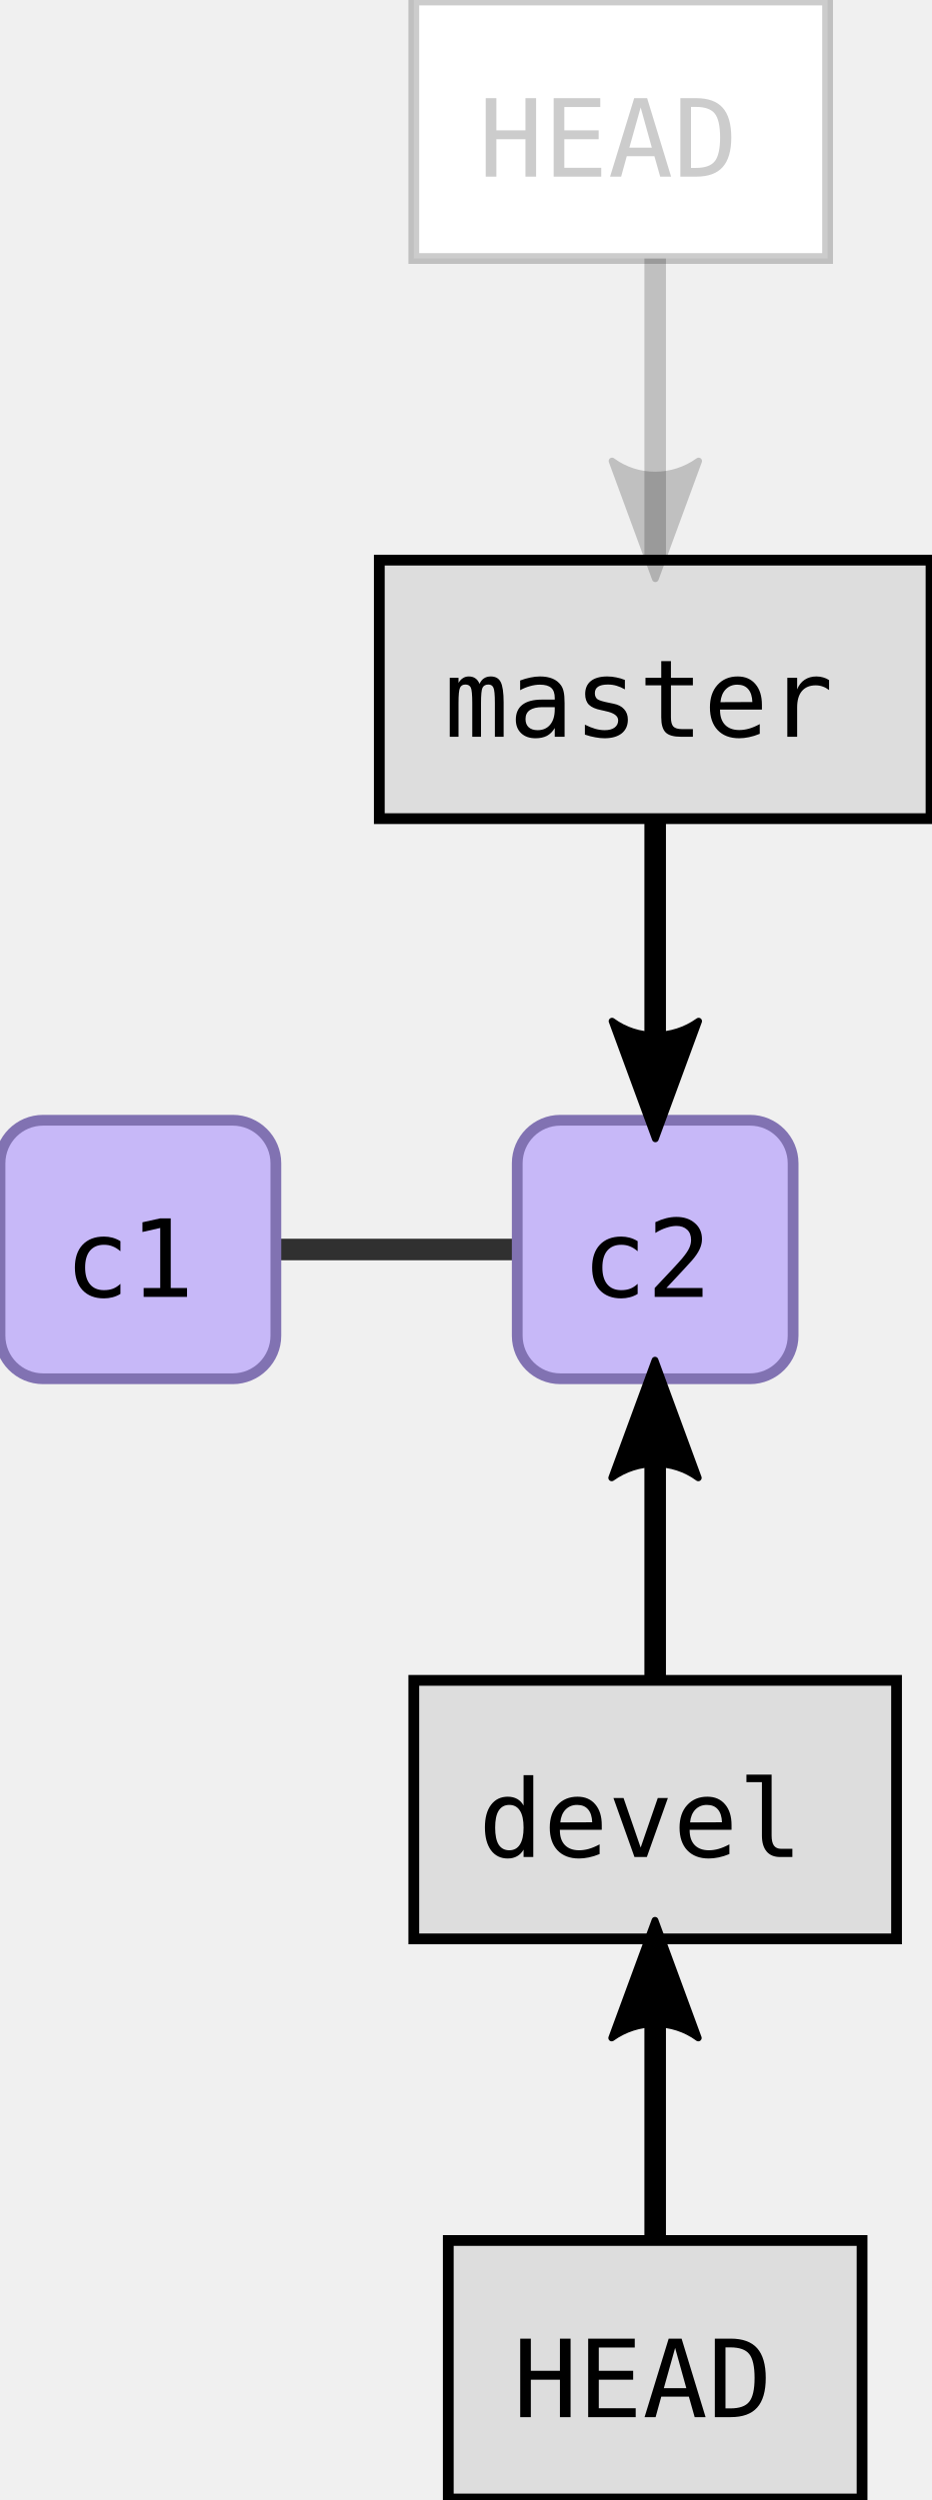
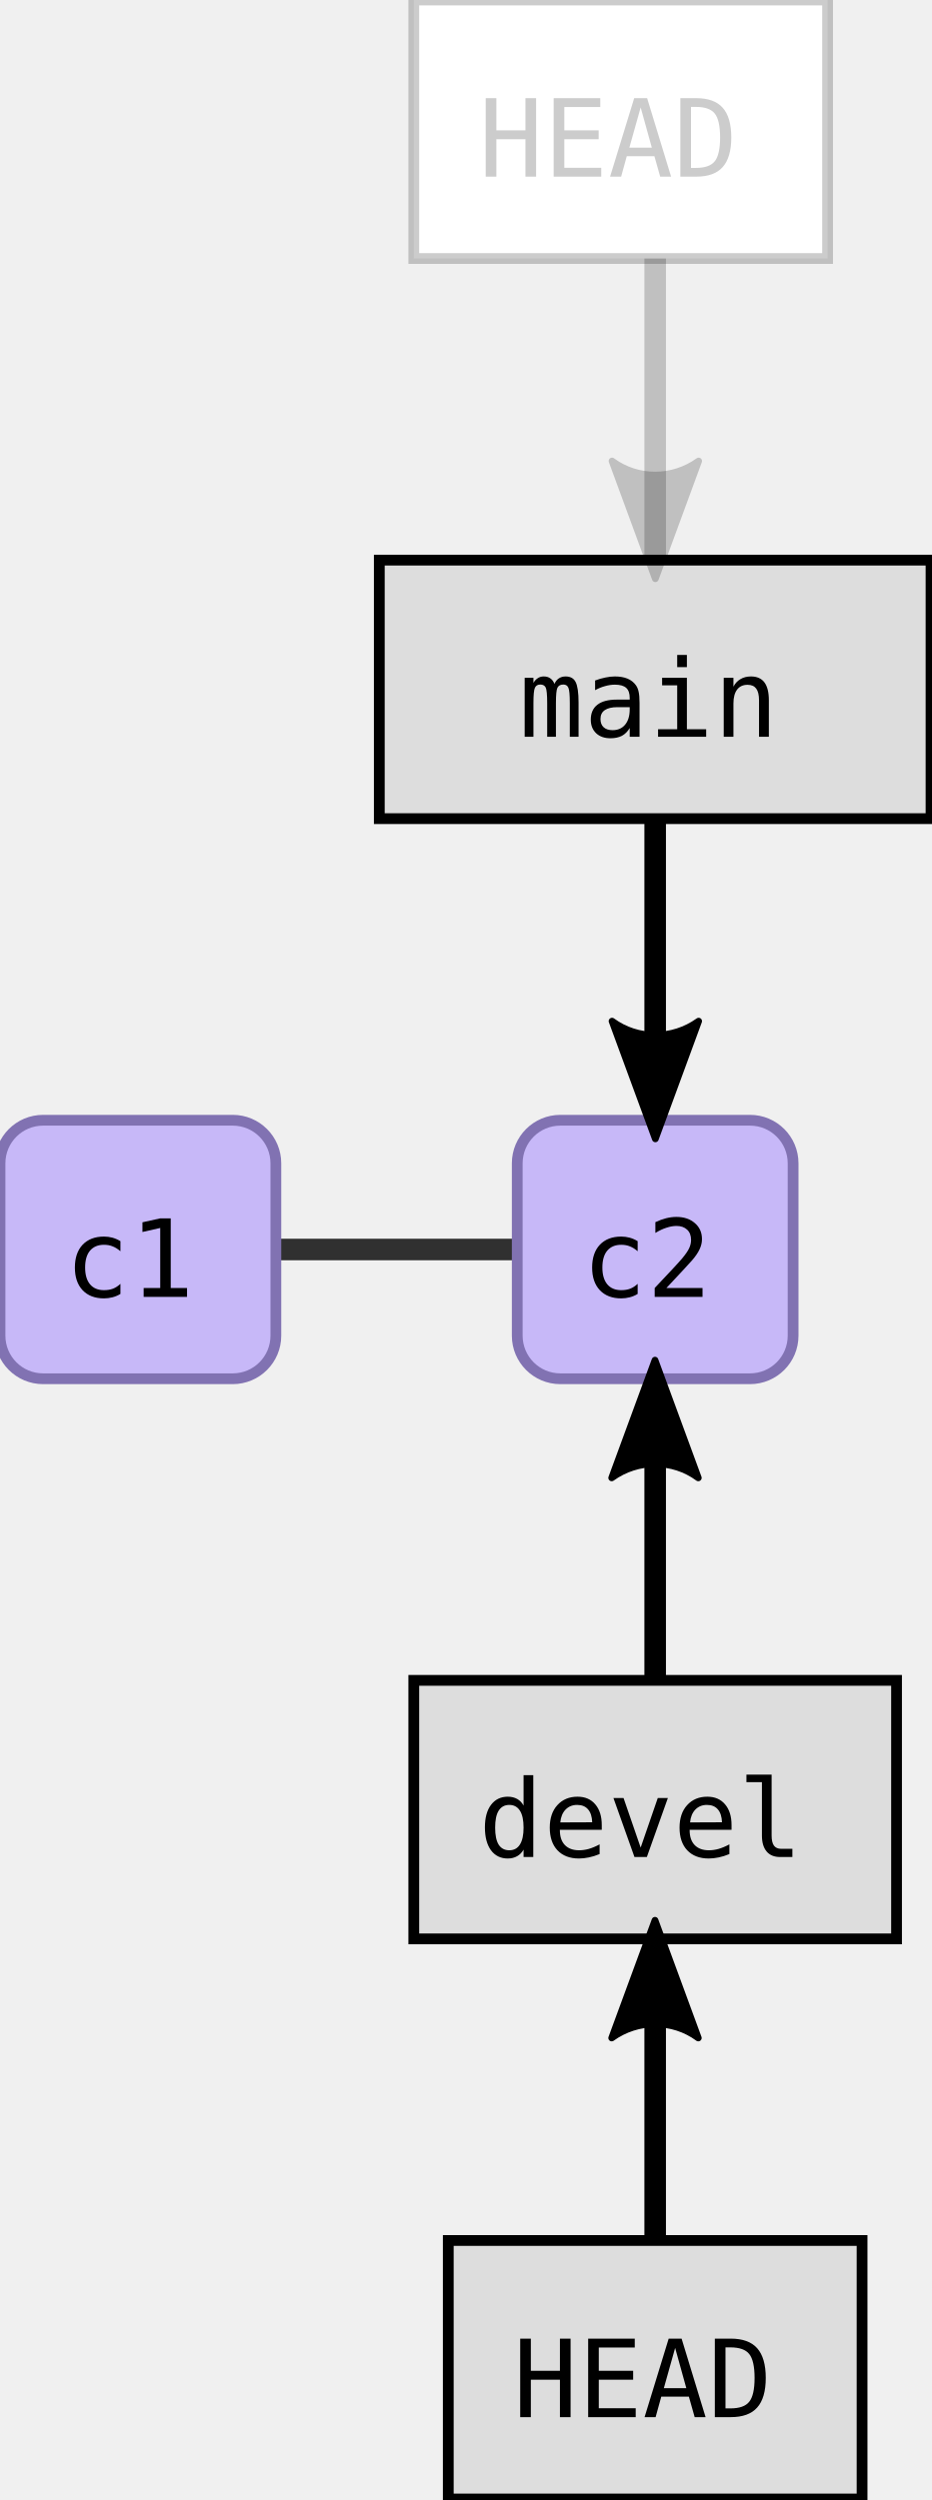
<svg xmlns="http://www.w3.org/2000/svg" width="108.0" height="290.0" id="svg2" version="1.1">
  <defs id="defs4">
    <marker orient="auto" refY="0.0" refX="0.0" id="fullmarker" style="overflow:visible;">
-       <path style="opacity:1.0;fill:#000000;stroke:#000000;fill-rule:evenodd;stroke-width:0.625;stroke-linejoin:round;" d="M 8.719,4.034 L -2.207,0.016 L 8.719,-4.002 C 6.973,-1.63 6.983,1.616 8.719,4.034 z " transform="scale(0.5) rotate(180) translate(0,0)" />
+       <path style="opacity:1.0;fill:#000000;stroke:#000000;fill-rule:evenodd;stroke-width:0.625;stroke-linejoin:round;" d="M 8.719,4.034 L -2.207,0.016 L 8.719,-4.002 C 6.973,-1.63 6.983,1.616 8.719,4.034 z " transform="scale(0.5) rotate(180) translate(0,0)" id="path2240" />
    </marker>
    <marker orient="auto" refY="0.0" refX="0.0" id="ghostmarker" style="overflow:visible;">
-       <path style="opacity:0.2;fill:#000000;stroke:#000000;fill-rule:evenodd;stroke-width:0.625;stroke-linejoin:round;" d="M 8.719,4.034 L -2.207,0.016 L 8.719,-4.002 C 6.973,-1.63 6.983,1.616 8.719,4.034 z " transform="scale(0.5) rotate(180) translate(0,0)" />
+       <path style="opacity:0.2;fill:#000000;stroke:#000000;fill-rule:evenodd;stroke-width:0.625;stroke-linejoin:round;" d="M 8.719,4.034 L -2.207,0.016 L 8.719,-4.002 C 6.973,-1.63 6.983,1.616 8.719,4.034 z " transform="scale(0.5) rotate(180) translate(0,0)" id="path2243" />
    </marker>
  </defs>
  <g transform="translate(-0.0,130.0) rotate(0)" id="layer1">
-     <line x1="16.0" y1="15.0" x2="76.0" y2="15.0" style="stroke:#000000;                         stroke-width:2.5;                         stroke-opacity:0.8" />
-     <rect style="fill:#c7b8f8;                         stroke:#8172B2;                         stroke-width:1.25;                         stroke-miterlimit:4;                         stroke-opacity:1.0;                         stroke-dasharray:none" width="32.0" height="30.0" x="60.0" y="0.0" ry="5.0" />
-     <text style="font-size:12.5px;                         font-style:normal;                         font-weight:normal;                         line-height:125%%;                         letter-spacing:0px;                         word-spacing:0px;                         fill:#000000;                         fill-opacity:1.0;                         stroke:none;                         font-family:DejaVu Sans Mono" x="67.5" y="20.5">c2</text>
-     <rect style="fill:#c7b8f8;                         stroke:#8172B2;                         stroke-width:1.25;                         stroke-miterlimit:4;                         stroke-opacity:1.0;                         stroke-dasharray:none" width="32.0" height="30.0" x="0.0" y="0.0" ry="5.0" />
-     <text style="font-size:12.5px;                         font-style:normal;                         font-weight:normal;                         line-height:125%%;                         letter-spacing:0px;                         word-spacing:0px;                         fill:#000000;                         fill-opacity:1.0;                         stroke:none;                         font-family:DejaVu Sans Mono" x="7.5" y="20.5">c1</text>
-     <path style="fill:none;                  stroke:#000000;                  stroke-width:2.5;                  stroke-linecap:butt;                  stroke-linejoin:miter;                  stroke-opacity:1.0;                  marker-end:url(#fullmarker);                  stroke-miterlimit:4;                  stroke-dasharray:none" d="M 76.0,-50.0 76.0,-0.6" />
-     <rect style="fill:#dddddd;                         stroke:#000000;                         stroke-width:1.25;                         stroke-miterlimit:4;                         stroke-opacity:1.0;                         stroke-dasharray:none" width="64.0" height="30.0" x="44.0" y="-65.0" ry="0.0" />
-     <text style="font-size:12.5px;                         font-style:normal;                         font-weight:normal;                         line-height:125%%;                         letter-spacing:0px;                         word-spacing:0px;                         fill:#000000;                         fill-opacity:1.0;                         stroke:none;                         font-family:DejaVu Sans Mono" x="51.5" y="-44.5">master</text>
-     <path style="fill:none;                  stroke:#000000;                  stroke-width:2.5;                  stroke-linecap:butt;                  stroke-linejoin:miter;                  stroke-opacity:0.2;                  marker-end:url(#ghostmarker);                  stroke-miterlimit:4;                  stroke-dasharray:none" d="M 76.0,-115.0 76.0,-65.6" />
-     <rect style="fill:#ffffff;                         stroke:#000000;                         stroke-width:1.25;                         stroke-miterlimit:4;                         stroke-opacity:0.2;                         stroke-dasharray:none" width="48.0" height="30.0" x="48.0" y="-130.0" ry="0.0" />
-     <text style="font-size:12.5px;                         font-style:normal;                         font-weight:normal;                         line-height:125%%;                         letter-spacing:0px;                         word-spacing:0px;                         fill:#000000;                         fill-opacity:0.2;                         stroke:none;                         font-family:DejaVu Sans Mono" x="55.5" y="-109.5">HEAD</text>
-     <path style="fill:none;                  stroke:#000000;                  stroke-width:2.5;                  stroke-linecap:butt;                  stroke-linejoin:miter;                  stroke-opacity:1.0;                  marker-end:url(#fullmarker);                  stroke-miterlimit:4;                  stroke-dasharray:none" d="M 76.0,80.0 76.0,30.6" />
-     <rect style="fill:#dddddd;                         stroke:#000000;                         stroke-width:1.25;                         stroke-miterlimit:4;                         stroke-opacity:1.0;                         stroke-dasharray:none" width="56.0" height="30.0" x="48.0" y="65.0" ry="0.0" />
-     <text style="font-size:12.5px;                         font-style:normal;                         font-weight:normal;                         line-height:125%%;                         letter-spacing:0px;                         word-spacing:0px;                         fill:#000000;                         fill-opacity:1.0;                         stroke:none;                         font-family:DejaVu Sans Mono" x="55.5" y="85.5">devel</text>
-     <path style="fill:none;                  stroke:#000000;                  stroke-width:2.5;                  stroke-linecap:butt;                  stroke-linejoin:miter;                  stroke-opacity:1.0;                  marker-end:url(#fullmarker);                  stroke-miterlimit:4;                  stroke-dasharray:none" d="M 76.0,145.0 76.0,95.6" />
-     <rect style="fill:#dddddd;                         stroke:#000000;                         stroke-width:1.25;                         stroke-miterlimit:4;                         stroke-opacity:1.0;                         stroke-dasharray:none" width="48.0" height="30.0" x="52.0" y="130.0" ry="0.0" />
-     <text style="font-size:12.5px;                         font-style:normal;                         font-weight:normal;                         line-height:125%%;                         letter-spacing:0px;                         word-spacing:0px;                         fill:#000000;                         fill-opacity:1.0;                         stroke:none;                         font-family:DejaVu Sans Mono" x="59.5" y="150.5">HEAD</text>
+     <line x1="16.0" y1="15.0" x2="76.0" y2="15.0" style="stroke:#000000;                         stroke-width:2.5;                         stroke-opacity:0.8" id="line2247" />
+     <rect style="fill:#c7b8f8;                         stroke:#8172B2;                         stroke-width:1.25;                         stroke-miterlimit:4;                         stroke-opacity:1.0;                         stroke-dasharray:none" width="32.0" height="30.0" x="60.0" y="0.0" ry="5.0" id="rect2249" />
+     <text style="font-style:normal;font-weight:normal;font-size:12.5px;line-height:0%;font-family:'DejaVu Sans Mono';letter-spacing:0px;word-spacing:0px;fill:#000000;fill-opacity:1;stroke:none" x="67.5" y="20.5" id="text2251">c2</text>
+     <rect style="fill:#c7b8f8;                         stroke:#8172B2;                         stroke-width:1.25;                         stroke-miterlimit:4;                         stroke-opacity:1.0;                         stroke-dasharray:none" width="32.0" height="30.0" x="0.0" y="0.0" ry="5.0" id="rect2253" />
+     <text style="font-style:normal;font-weight:normal;font-size:12.5px;line-height:0%;font-family:'DejaVu Sans Mono';letter-spacing:0px;word-spacing:0px;fill:#000000;fill-opacity:1;stroke:none" x="7.5" y="20.5" id="text2255">c1</text>
+     <path style="fill:none;                  stroke:#000000;                  stroke-width:2.5;                  stroke-linecap:butt;                  stroke-linejoin:miter;                  stroke-opacity:1.0;                  marker-end:url(#fullmarker);                  stroke-miterlimit:4;                  stroke-dasharray:none" d="M 76.0,-50.0 76.0,-0.6" id="path2257" />
+     <rect style="fill:#dddddd;                         stroke:#000000;                         stroke-width:1.25;                         stroke-miterlimit:4;                         stroke-opacity:1.0;                         stroke-dasharray:none" width="64.0" height="30.0" x="44.0" y="-65.0" ry="0.0" id="rect2259" />
+     <text style="font-style:normal;font-variant:normal;font-weight:normal;font-stretch:normal;font-size:12.5px;line-height:0%;font-family:'DejaVu Sans Mono';-inkscape-font-specification:'DejaVu Sans Mono, Normal';font-variant-ligatures:normal;font-variant-caps:normal;font-variant-numeric:normal;font-variant-east-asian:normal;letter-spacing:0px;word-spacing:0px;fill:#000000;fill-opacity:1;stroke:none" x="60.192" y="-44.5" id="text2261">
+       <tspan id="tspan2285" x="60.192" y="-44.5">main</tspan>
+     </text>
+     <path style="fill:none;                  stroke:#000000;                  stroke-width:2.5;                  stroke-linecap:butt;                  stroke-linejoin:miter;                  stroke-opacity:0.2;                  marker-end:url(#ghostmarker);                  stroke-miterlimit:4;                  stroke-dasharray:none" d="M 76.0,-115.0 76.0,-65.6" id="path2263" />
+     <rect style="fill:#ffffff;                         stroke:#000000;                         stroke-width:1.25;                         stroke-miterlimit:4;                         stroke-opacity:0.2;                         stroke-dasharray:none" width="48.0" height="30.0" x="48.0" y="-130.0" ry="0.0" id="rect2265" />
+     <text style="font-style:normal;font-weight:normal;font-size:12.5px;line-height:0%;font-family:'DejaVu Sans Mono';letter-spacing:0px;word-spacing:0px;fill:#000000;fill-opacity:0.2;stroke:none" x="55.5" y="-109.5" id="text2267">HEAD</text>
+     <path style="fill:none;                  stroke:#000000;                  stroke-width:2.5;                  stroke-linecap:butt;                  stroke-linejoin:miter;                  stroke-opacity:1.0;                  marker-end:url(#fullmarker);                  stroke-miterlimit:4;                  stroke-dasharray:none" d="M 76.0,80.0 76.0,30.6" id="path2269" />
+     <rect style="fill:#dddddd;                         stroke:#000000;                         stroke-width:1.25;                         stroke-miterlimit:4;                         stroke-opacity:1.0;                         stroke-dasharray:none" width="56.0" height="30.0" x="48.0" y="65.0" ry="0.0" id="rect2271" />
+     <text style="font-style:normal;font-weight:normal;font-size:12.5px;line-height:0%;font-family:'DejaVu Sans Mono';letter-spacing:0px;word-spacing:0px;fill:#000000;fill-opacity:1;stroke:none" x="55.5" y="85.5" id="text2273">devel</text>
+     <path style="fill:none;                  stroke:#000000;                  stroke-width:2.5;                  stroke-linecap:butt;                  stroke-linejoin:miter;                  stroke-opacity:1.0;                  marker-end:url(#fullmarker);                  stroke-miterlimit:4;                  stroke-dasharray:none" d="M 76.0,145.0 76.0,95.6" id="path2275" />
+     <rect style="fill:#dddddd;                         stroke:#000000;                         stroke-width:1.25;                         stroke-miterlimit:4;                         stroke-opacity:1.0;                         stroke-dasharray:none" width="48.0" height="30.0" x="52.0" y="130.0" ry="0.0" id="rect2277" />
+     <text style="font-style:normal;font-weight:normal;font-size:12.5px;line-height:0%;font-family:'DejaVu Sans Mono';letter-spacing:0px;word-spacing:0px;fill:#000000;fill-opacity:1;stroke:none" x="59.5" y="150.5" id="text2279">HEAD</text>
  </g>
</svg>
